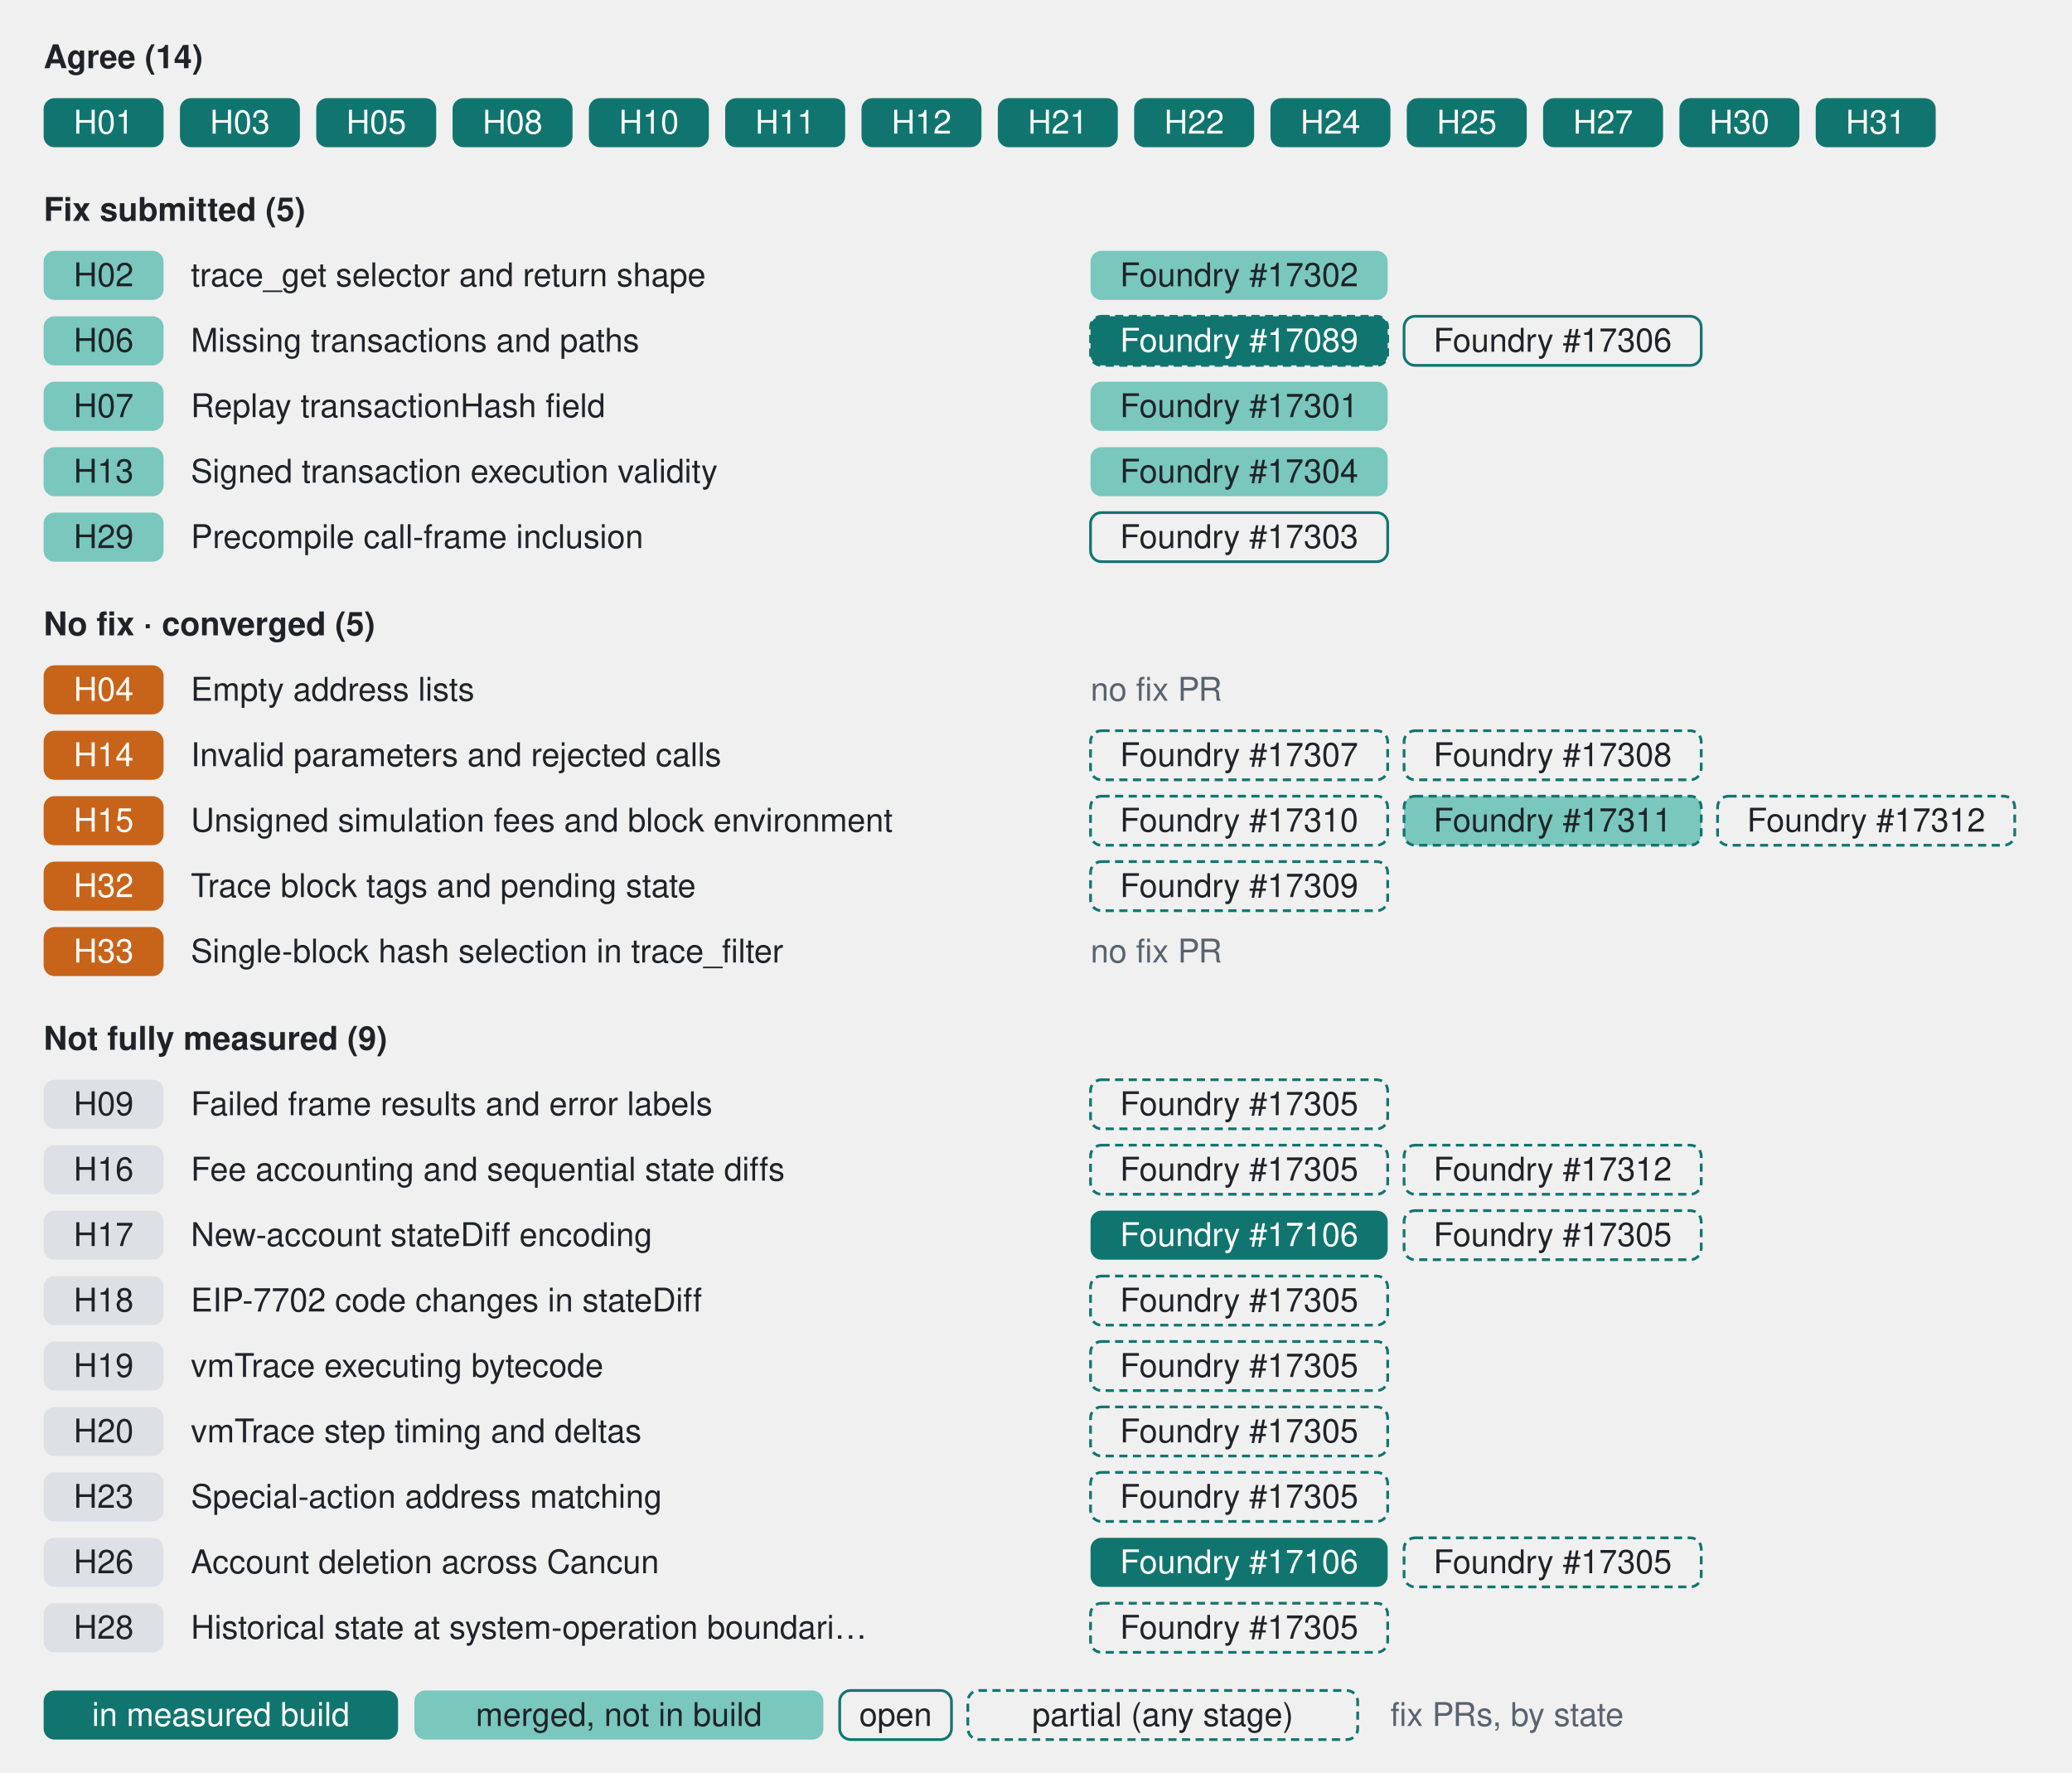
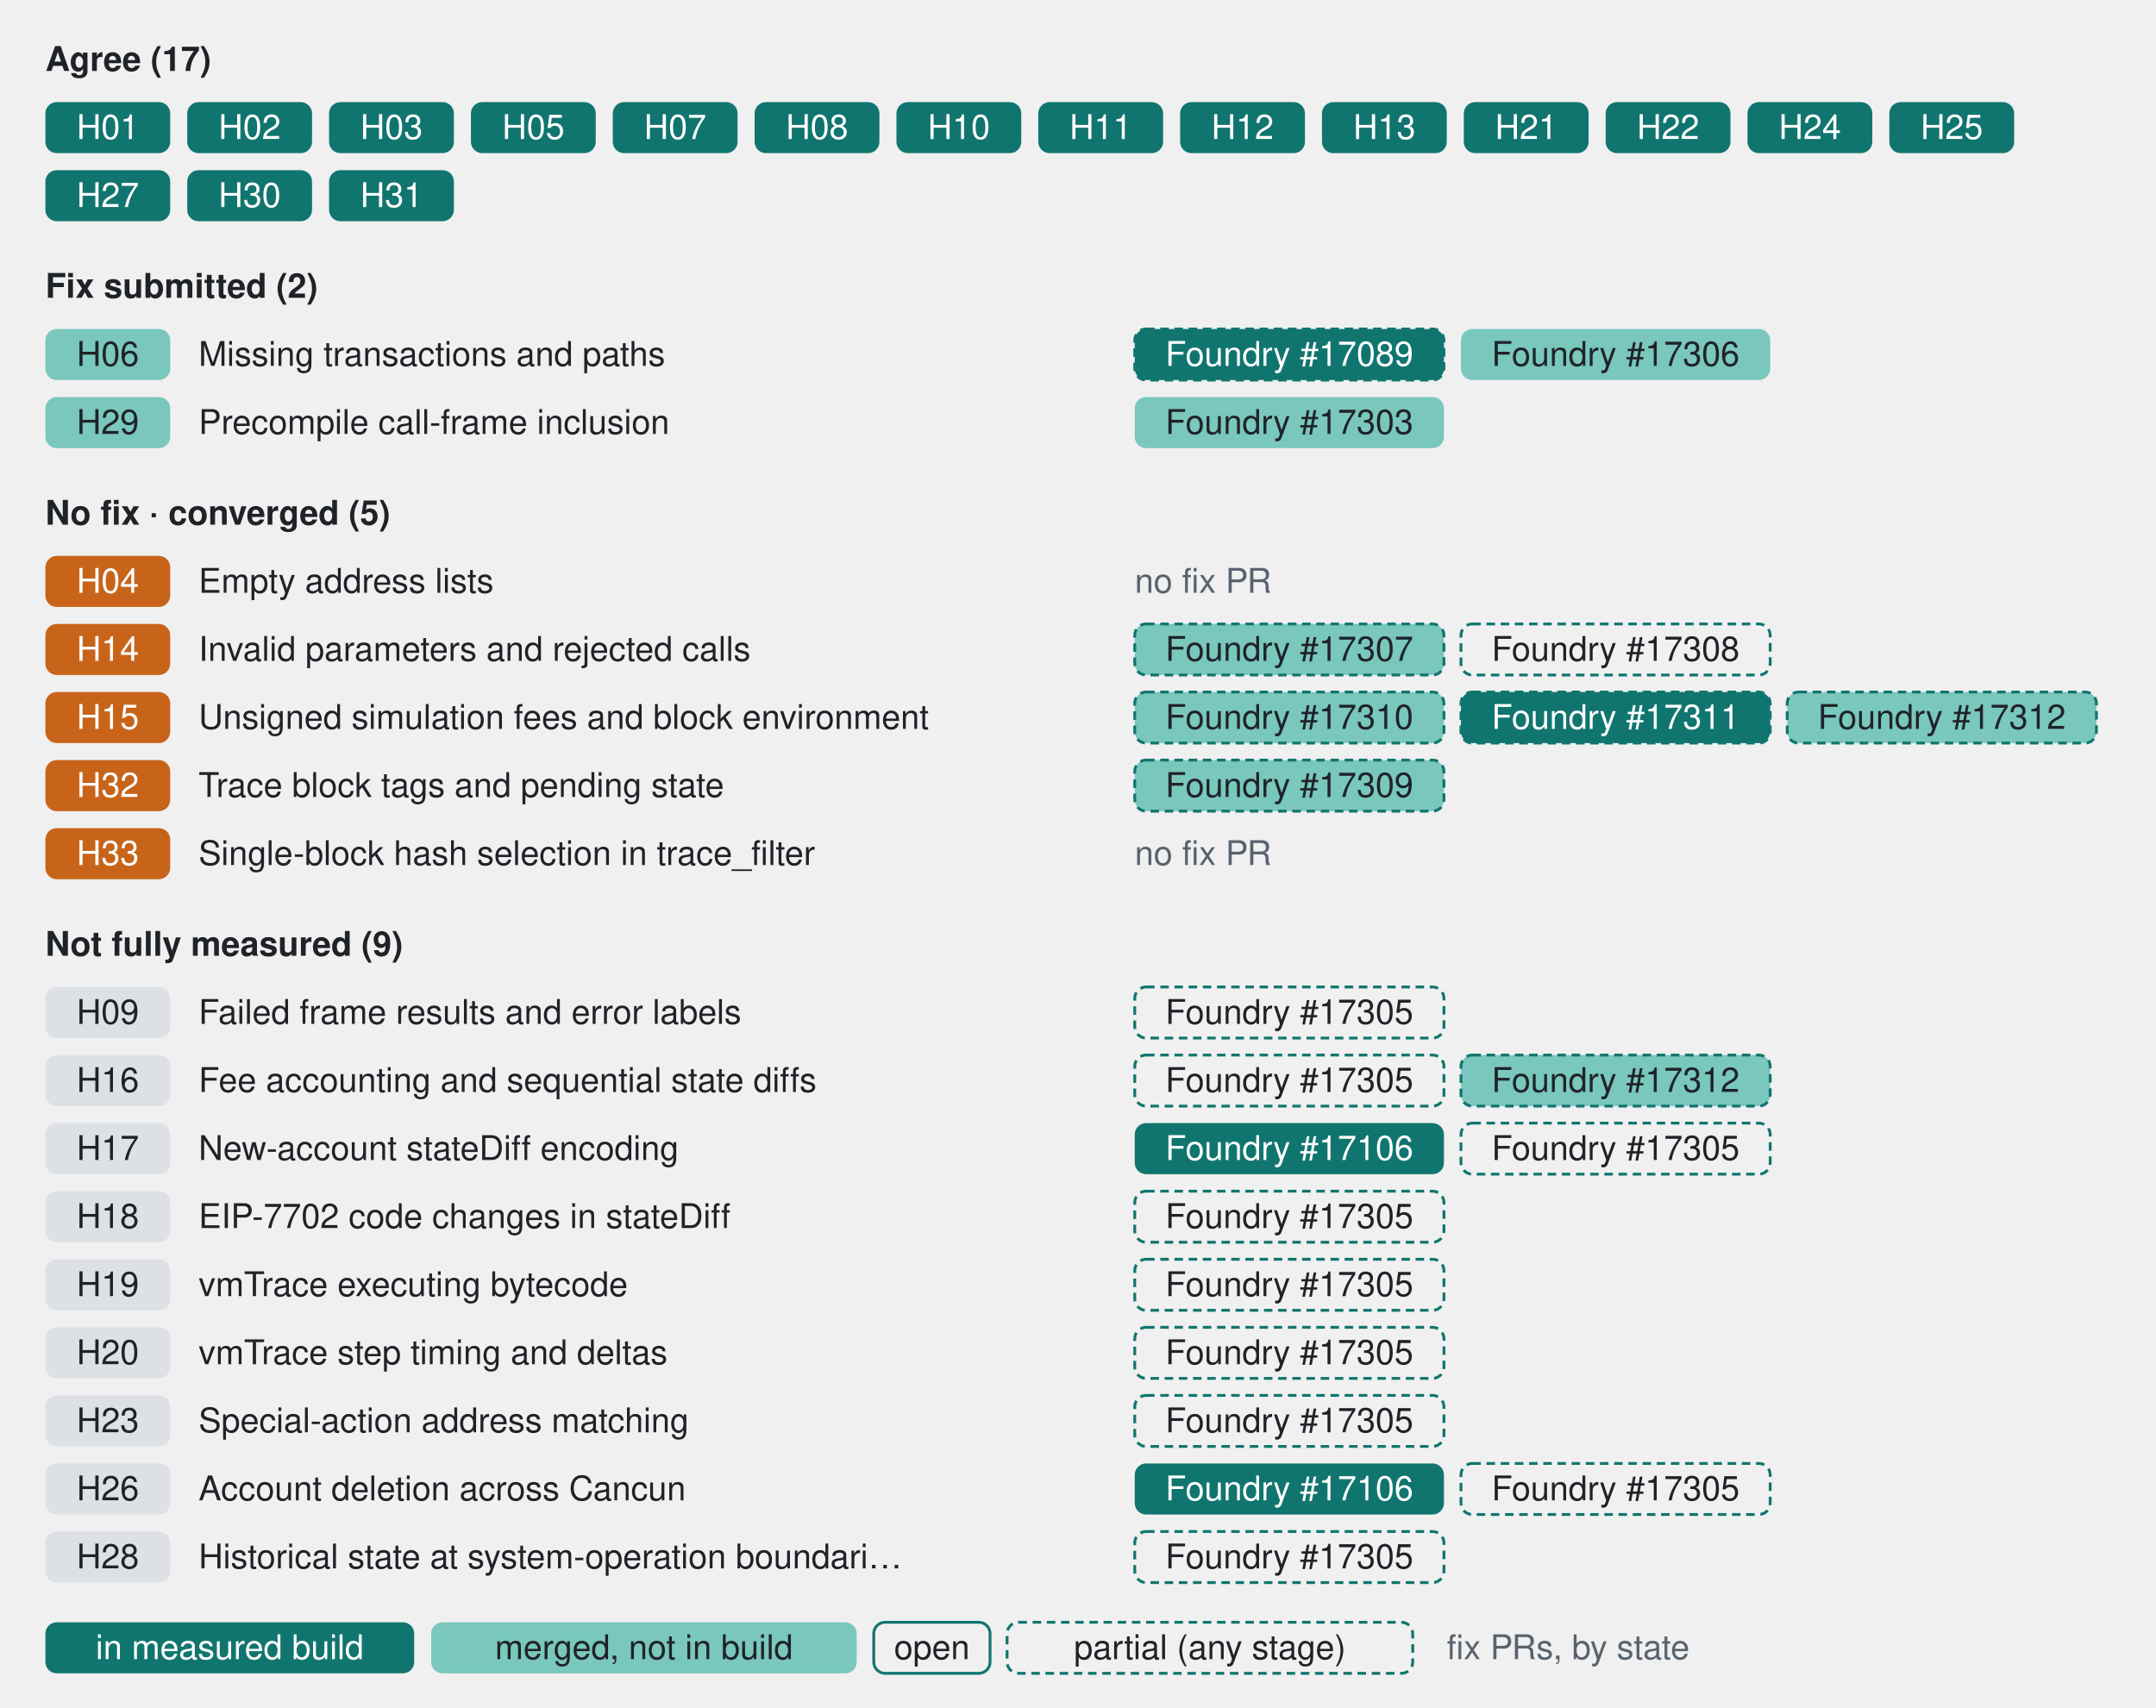
- <svg xmlns="http://www.w3.org/2000/svg" width="760" height="650" viewBox="0 0 760 650" role="img" aria-labelledby="title">
+ <svg xmlns="http://www.w3.org/2000/svg" width="760" height="602" viewBox="0 0 760 602" role="img" aria-labelledby="title">
  <style>text{font-family:-apple-system,BlinkMacSystemFont,"Segoe UI",Helvetica,Arial,sans-serif;font-size:12px}.head{font-weight:600}.partial{stroke-dasharray:3 2}.label{fill:#1f2328}.muted{fill:#59636e}.pr{fill:none;stroke:#11756f}.edge{stroke:#11756f}.b-agree{fill:#11756f}.n-agree{fill:#ffffff}.b-fix{fill:#79c7bd}.n-fix{fill:#1f2328}.b-converged{fill:#c8641a}.n-converged{fill:#ffffff}.b-review{fill:#f2b36b}.n-review{fill:#1f2328}.b-policy{fill:#8172c4}.n-policy{fill:#ffffff}.b-unmeasured{fill:#dde1e6}.n-unmeasured{fill:#1f2328}@media (prefers-color-scheme:dark){.label{fill:#e6edf3}.muted{fill:#9198a1}.pr{fill:none;stroke:#3aa59a}.edge{stroke:#3aa59a}.b-agree{fill:#3aa59a}.n-agree{fill:#0d1117}.b-fix{fill:#1a6b62}.n-fix{fill:#ffffff}.b-converged{fill:#e5843a}.n-converged{fill:#0d1117}.b-review{fill:#8f5420}.n-review{fill:#ffffff}.b-policy{fill:#9b8fe0}.n-policy{fill:#0d1117}.b-unmeasured{fill:#2d333b}.n-unmeasured{fill:#e6edf3}}</style>
-   <text class="label head" x="16" y="25">Agree (14)</text>
+   <text class="label head" x="16" y="25">Agree (17)</text>
  <rect class="b-agree" x="16" y="36" width="44" height="18" rx="4" />
  <text class="n-agree" x="38" y="49" text-anchor="middle">H01</text>
  <rect class="b-agree" x="66" y="36" width="44" height="18" rx="4" />
-   <text class="n-agree" x="88" y="49" text-anchor="middle">H03</text>
+   <text class="n-agree" x="88" y="49" text-anchor="middle">H02</text>
  <rect class="b-agree" x="116" y="36" width="44" height="18" rx="4" />
-   <text class="n-agree" x="138" y="49" text-anchor="middle">H05</text>
+   <text class="n-agree" x="138" y="49" text-anchor="middle">H03</text>
  <rect class="b-agree" x="166" y="36" width="44" height="18" rx="4" />
-   <text class="n-agree" x="188" y="49" text-anchor="middle">H08</text>
+   <text class="n-agree" x="188" y="49" text-anchor="middle">H05</text>
  <rect class="b-agree" x="216" y="36" width="44" height="18" rx="4" />
-   <text class="n-agree" x="238" y="49" text-anchor="middle">H10</text>
+   <text class="n-agree" x="238" y="49" text-anchor="middle">H07</text>
  <rect class="b-agree" x="266" y="36" width="44" height="18" rx="4" />
-   <text class="n-agree" x="288" y="49" text-anchor="middle">H11</text>
+   <text class="n-agree" x="288" y="49" text-anchor="middle">H08</text>
  <rect class="b-agree" x="316" y="36" width="44" height="18" rx="4" />
-   <text class="n-agree" x="338" y="49" text-anchor="middle">H12</text>
+   <text class="n-agree" x="338" y="49" text-anchor="middle">H10</text>
  <rect class="b-agree" x="366" y="36" width="44" height="18" rx="4" />
-   <text class="n-agree" x="388" y="49" text-anchor="middle">H21</text>
+   <text class="n-agree" x="388" y="49" text-anchor="middle">H11</text>
  <rect class="b-agree" x="416" y="36" width="44" height="18" rx="4" />
-   <text class="n-agree" x="438" y="49" text-anchor="middle">H22</text>
+   <text class="n-agree" x="438" y="49" text-anchor="middle">H12</text>
  <rect class="b-agree" x="466" y="36" width="44" height="18" rx="4" />
-   <text class="n-agree" x="488" y="49" text-anchor="middle">H24</text>
+   <text class="n-agree" x="488" y="49" text-anchor="middle">H13</text>
  <rect class="b-agree" x="516" y="36" width="44" height="18" rx="4" />
-   <text class="n-agree" x="538" y="49" text-anchor="middle">H25</text>
+   <text class="n-agree" x="538" y="49" text-anchor="middle">H21</text>
  <rect class="b-agree" x="566" y="36" width="44" height="18" rx="4" />
-   <text class="n-agree" x="588" y="49" text-anchor="middle">H27</text>
+   <text class="n-agree" x="588" y="49" text-anchor="middle">H22</text>
  <rect class="b-agree" x="616" y="36" width="44" height="18" rx="4" />
-   <text class="n-agree" x="638" y="49" text-anchor="middle">H30</text>
+   <text class="n-agree" x="638" y="49" text-anchor="middle">H24</text>
  <rect class="b-agree" x="666" y="36" width="44" height="18" rx="4" />
-   <text class="n-agree" x="688" y="49" text-anchor="middle">H31</text>
-   <text class="label head" x="16" y="81">Fix submitted (5)</text>
-   <rect class="b-fix" x="16" y="92" width="44" height="18" rx="4" />
-   <text class="n-fix" x="38" y="105" text-anchor="middle">H02</text>
-   <text class="label" x="70" y="105">trace_get selector and return shape</text>
-   <rect class="b-fix" x="400" y="92" width="109" height="18" rx="4" />
-   <text class="n-fix" x="454.5" y="105" text-anchor="middle">Foundry #17302</text>
+   <text class="n-agree" x="688" y="49" text-anchor="middle">H25</text>
+   <rect class="b-agree" x="16" y="60" width="44" height="18" rx="4" />
+   <text class="n-agree" x="38" y="73" text-anchor="middle">H27</text>
+   <rect class="b-agree" x="66" y="60" width="44" height="18" rx="4" />
+   <text class="n-agree" x="88" y="73" text-anchor="middle">H30</text>
+   <rect class="b-agree" x="116" y="60" width="44" height="18" rx="4" />
+   <text class="n-agree" x="138" y="73" text-anchor="middle">H31</text>
+   <text class="label head" x="16" y="105">Fix submitted (2)</text>
  <rect class="b-fix" x="16" y="116" width="44" height="18" rx="4" />
  <text class="n-fix" x="38" y="129" text-anchor="middle">H06</text>
  <text class="label" x="70" y="129">Missing transactions and paths</text>
  <rect class="b-agree edge partial" x="400" y="116" width="109" height="18" rx="4" />
  <text class="n-agree" x="454.5" y="129" text-anchor="middle">Foundry #17089</text>
-   <rect class="pr" x="515" y="116" width="109" height="18" rx="4" />
-   <text class="label" x="569.5" y="129" text-anchor="middle">Foundry #17306</text>
+   <rect class="b-fix" x="515" y="116" width="109" height="18" rx="4" />
+   <text class="n-fix" x="569.5" y="129" text-anchor="middle">Foundry #17306</text>
  <rect class="b-fix" x="16" y="140" width="44" height="18" rx="4" />
-   <text class="n-fix" x="38" y="153" text-anchor="middle">H07</text>
-   <text class="label" x="70" y="153">Replay transactionHash field</text>
+   <text class="n-fix" x="38" y="153" text-anchor="middle">H29</text>
+   <text class="label" x="70" y="153">Precompile call-frame inclusion</text>
  <rect class="b-fix" x="400" y="140" width="109" height="18" rx="4" />
-   <text class="n-fix" x="454.5" y="153" text-anchor="middle">Foundry #17301</text>
-   <rect class="b-fix" x="16" y="164" width="44" height="18" rx="4" />
-   <text class="n-fix" x="38" y="177" text-anchor="middle">H13</text>
-   <text class="label" x="70" y="177">Signed transaction execution validity</text>
-   <rect class="b-fix" x="400" y="164" width="109" height="18" rx="4" />
-   <text class="n-fix" x="454.5" y="177" text-anchor="middle">Foundry #17304</text>
-   <rect class="b-fix" x="16" y="188" width="44" height="18" rx="4" />
-   <text class="n-fix" x="38" y="201" text-anchor="middle">H29</text>
-   <text class="label" x="70" y="201">Precompile call-frame inclusion</text>
-   <rect class="pr" x="400" y="188" width="109" height="18" rx="4" />
-   <text class="label" x="454.5" y="201" text-anchor="middle">Foundry #17303</text>
-   <text class="label head" x="16" y="233">No fix · converged (5)</text>
+   <text class="n-fix" x="454.5" y="153" text-anchor="middle">Foundry #17303</text>
+   <text class="label head" x="16" y="185">No fix · converged (5)</text>
+   <rect class="b-converged" x="16" y="196" width="44" height="18" rx="4" />
+   <text class="n-converged" x="38" y="209" text-anchor="middle">H04</text>
+   <text class="label" x="70" y="209">Empty address lists</text>
+   <text class="muted" x="400" y="209">no fix PR</text>
+   <rect class="b-converged" x="16" y="220" width="44" height="18" rx="4" />
+   <text class="n-converged" x="38" y="233" text-anchor="middle">H14</text>
+   <text class="label" x="70" y="233">Invalid parameters and rejected calls</text>
+   <rect class="b-fix edge partial" x="400" y="220" width="109" height="18" rx="4" />
+   <text class="n-fix" x="454.5" y="233" text-anchor="middle">Foundry #17307</text>
+   <rect class="pr edge partial" x="515" y="220" width="109" height="18" rx="4" />
+   <text class="label" x="569.5" y="233" text-anchor="middle">Foundry #17308</text>
  <rect class="b-converged" x="16" y="244" width="44" height="18" rx="4" />
-   <text class="n-converged" x="38" y="257" text-anchor="middle">H04</text>
-   <text class="label" x="70" y="257">Empty address lists</text>
-   <text class="muted" x="400" y="257">no fix PR</text>
+   <text class="n-converged" x="38" y="257" text-anchor="middle">H15</text>
+   <text class="label" x="70" y="257">Unsigned simulation fees and block environment</text>
+   <rect class="b-fix edge partial" x="400" y="244" width="109" height="18" rx="4" />
+   <text class="n-fix" x="454.5" y="257" text-anchor="middle">Foundry #17310</text>
+   <rect class="b-agree edge partial" x="515" y="244" width="109" height="18" rx="4" />
+   <text class="n-agree" x="569.5" y="257" text-anchor="middle">Foundry #17311</text>
+   <rect class="b-fix edge partial" x="630" y="244" width="109" height="18" rx="4" />
+   <text class="n-fix" x="684.5" y="257" text-anchor="middle">Foundry #17312</text>
  <rect class="b-converged" x="16" y="268" width="44" height="18" rx="4" />
-   <text class="n-converged" x="38" y="281" text-anchor="middle">H14</text>
-   <text class="label" x="70" y="281">Invalid parameters and rejected calls</text>
-   <rect class="pr edge partial" x="400" y="268" width="109" height="18" rx="4" />
-   <text class="label" x="454.5" y="281" text-anchor="middle">Foundry #17307</text>
-   <rect class="pr edge partial" x="515" y="268" width="109" height="18" rx="4" />
-   <text class="label" x="569.5" y="281" text-anchor="middle">Foundry #17308</text>
+   <text class="n-converged" x="38" y="281" text-anchor="middle">H32</text>
+   <text class="label" x="70" y="281">Trace block tags and pending state</text>
+   <rect class="b-fix edge partial" x="400" y="268" width="109" height="18" rx="4" />
+   <text class="n-fix" x="454.5" y="281" text-anchor="middle">Foundry #17309</text>
  <rect class="b-converged" x="16" y="292" width="44" height="18" rx="4" />
-   <text class="n-converged" x="38" y="305" text-anchor="middle">H15</text>
-   <text class="label" x="70" y="305">Unsigned simulation fees and block environment</text>
-   <rect class="pr edge partial" x="400" y="292" width="109" height="18" rx="4" />
-   <text class="label" x="454.5" y="305" text-anchor="middle">Foundry #17310</text>
-   <rect class="b-fix edge partial" x="515" y="292" width="109" height="18" rx="4" />
-   <text class="n-fix" x="569.5" y="305" text-anchor="middle">Foundry #17311</text>
-   <rect class="pr edge partial" x="630" y="292" width="109" height="18" rx="4" />
-   <text class="label" x="684.5" y="305" text-anchor="middle">Foundry #17312</text>
-   <rect class="b-converged" x="16" y="316" width="44" height="18" rx="4" />
-   <text class="n-converged" x="38" y="329" text-anchor="middle">H32</text>
-   <text class="label" x="70" y="329">Trace block tags and pending state</text>
-   <rect class="pr edge partial" x="400" y="316" width="109" height="18" rx="4" />
-   <text class="label" x="454.5" y="329" text-anchor="middle">Foundry #17309</text>
-   <rect class="b-converged" x="16" y="340" width="44" height="18" rx="4" />
-   <text class="n-converged" x="38" y="353" text-anchor="middle">H33</text>
-   <text class="label" x="70" y="353">Single-block hash selection in trace_filter</text>
-   <text class="muted" x="400" y="353">no fix PR</text>
-   <text class="label head" x="16" y="385">Not fully measured (9)</text>
+   <text class="n-converged" x="38" y="305" text-anchor="middle">H33</text>
+   <text class="label" x="70" y="305">Single-block hash selection in trace_filter</text>
+   <text class="muted" x="400" y="305">no fix PR</text>
+   <text class="label head" x="16" y="337">Not fully measured (9)</text>
+   <rect class="b-unmeasured" x="16" y="348" width="44" height="18" rx="4" />
+   <text class="n-unmeasured" x="38" y="361" text-anchor="middle">H09</text>
+   <text class="label" x="70" y="361">Failed frame results and error labels</text>
+   <rect class="pr edge partial" x="400" y="348" width="109" height="18" rx="4" />
+   <text class="label" x="454.5" y="361" text-anchor="middle">Foundry #17305</text>
+   <rect class="b-unmeasured" x="16" y="372" width="44" height="18" rx="4" />
+   <text class="n-unmeasured" x="38" y="385" text-anchor="middle">H16</text>
+   <text class="label" x="70" y="385">Fee accounting and sequential state diffs</text>
+   <rect class="pr edge partial" x="400" y="372" width="109" height="18" rx="4" />
+   <text class="label" x="454.5" y="385" text-anchor="middle">Foundry #17305</text>
+   <rect class="b-fix edge partial" x="515" y="372" width="109" height="18" rx="4" />
+   <text class="n-fix" x="569.5" y="385" text-anchor="middle">Foundry #17312</text>
  <rect class="b-unmeasured" x="16" y="396" width="44" height="18" rx="4" />
-   <text class="n-unmeasured" x="38" y="409" text-anchor="middle">H09</text>
-   <text class="label" x="70" y="409">Failed frame results and error labels</text>
-   <rect class="pr edge partial" x="400" y="396" width="109" height="18" rx="4" />
-   <text class="label" x="454.5" y="409" text-anchor="middle">Foundry #17305</text>
+   <text class="n-unmeasured" x="38" y="409" text-anchor="middle">H17</text>
+   <text class="label" x="70" y="409">New-account stateDiff encoding</text>
+   <rect class="b-agree" x="400" y="396" width="109" height="18" rx="4" />
+   <text class="n-agree" x="454.5" y="409" text-anchor="middle">Foundry #17106</text>
+   <rect class="pr edge partial" x="515" y="396" width="109" height="18" rx="4" />
+   <text class="label" x="569.5" y="409" text-anchor="middle">Foundry #17305</text>
  <rect class="b-unmeasured" x="16" y="420" width="44" height="18" rx="4" />
-   <text class="n-unmeasured" x="38" y="433" text-anchor="middle">H16</text>
-   <text class="label" x="70" y="433">Fee accounting and sequential state diffs</text>
+   <text class="n-unmeasured" x="38" y="433" text-anchor="middle">H18</text>
+   <text class="label" x="70" y="433">EIP-7702 code changes in stateDiff</text>
  <rect class="pr edge partial" x="400" y="420" width="109" height="18" rx="4" />
  <text class="label" x="454.5" y="433" text-anchor="middle">Foundry #17305</text>
-   <rect class="pr edge partial" x="515" y="420" width="109" height="18" rx="4" />
-   <text class="label" x="569.5" y="433" text-anchor="middle">Foundry #17312</text>
  <rect class="b-unmeasured" x="16" y="444" width="44" height="18" rx="4" />
-   <text class="n-unmeasured" x="38" y="457" text-anchor="middle">H17</text>
-   <text class="label" x="70" y="457">New-account stateDiff encoding</text>
-   <rect class="b-agree" x="400" y="444" width="109" height="18" rx="4" />
-   <text class="n-agree" x="454.5" y="457" text-anchor="middle">Foundry #17106</text>
-   <rect class="pr edge partial" x="515" y="444" width="109" height="18" rx="4" />
-   <text class="label" x="569.5" y="457" text-anchor="middle">Foundry #17305</text>
+   <text class="n-unmeasured" x="38" y="457" text-anchor="middle">H19</text>
+   <text class="label" x="70" y="457">vmTrace executing bytecode</text>
+   <rect class="pr edge partial" x="400" y="444" width="109" height="18" rx="4" />
+   <text class="label" x="454.5" y="457" text-anchor="middle">Foundry #17305</text>
  <rect class="b-unmeasured" x="16" y="468" width="44" height="18" rx="4" />
-   <text class="n-unmeasured" x="38" y="481" text-anchor="middle">H18</text>
-   <text class="label" x="70" y="481">EIP-7702 code changes in stateDiff</text>
+   <text class="n-unmeasured" x="38" y="481" text-anchor="middle">H20</text>
+   <text class="label" x="70" y="481">vmTrace step timing and deltas</text>
  <rect class="pr edge partial" x="400" y="468" width="109" height="18" rx="4" />
  <text class="label" x="454.5" y="481" text-anchor="middle">Foundry #17305</text>
  <rect class="b-unmeasured" x="16" y="492" width="44" height="18" rx="4" />
-   <text class="n-unmeasured" x="38" y="505" text-anchor="middle">H19</text>
-   <text class="label" x="70" y="505">vmTrace executing bytecode</text>
+   <text class="n-unmeasured" x="38" y="505" text-anchor="middle">H23</text>
+   <text class="label" x="70" y="505">Special-action address matching</text>
  <rect class="pr edge partial" x="400" y="492" width="109" height="18" rx="4" />
  <text class="label" x="454.5" y="505" text-anchor="middle">Foundry #17305</text>
  <rect class="b-unmeasured" x="16" y="516" width="44" height="18" rx="4" />
-   <text class="n-unmeasured" x="38" y="529" text-anchor="middle">H20</text>
-   <text class="label" x="70" y="529">vmTrace step timing and deltas</text>
-   <rect class="pr edge partial" x="400" y="516" width="109" height="18" rx="4" />
-   <text class="label" x="454.5" y="529" text-anchor="middle">Foundry #17305</text>
+   <text class="n-unmeasured" x="38" y="529" text-anchor="middle">H26</text>
+   <text class="label" x="70" y="529">Account deletion across Cancun</text>
+   <rect class="b-agree" x="400" y="516" width="109" height="18" rx="4" />
+   <text class="n-agree" x="454.5" y="529" text-anchor="middle">Foundry #17106</text>
+   <rect class="pr edge partial" x="515" y="516" width="109" height="18" rx="4" />
+   <text class="label" x="569.5" y="529" text-anchor="middle">Foundry #17305</text>
  <rect class="b-unmeasured" x="16" y="540" width="44" height="18" rx="4" />
-   <text class="n-unmeasured" x="38" y="553" text-anchor="middle">H23</text>
-   <text class="label" x="70" y="553">Special-action address matching</text>
+   <text class="n-unmeasured" x="38" y="553" text-anchor="middle">H28</text>
+   <text class="label" x="70" y="553">Historical state at system-operation boundari…</text>
  <rect class="pr edge partial" x="400" y="540" width="109" height="18" rx="4" />
  <text class="label" x="454.5" y="553" text-anchor="middle">Foundry #17305</text>
-   <rect class="b-unmeasured" x="16" y="564" width="44" height="18" rx="4" />
-   <text class="n-unmeasured" x="38" y="577" text-anchor="middle">H26</text>
-   <text class="label" x="70" y="577">Account deletion across Cancun</text>
-   <rect class="b-agree" x="400" y="564" width="109" height="18" rx="4" />
-   <text class="n-agree" x="454.5" y="577" text-anchor="middle">Foundry #17106</text>
-   <rect class="pr edge partial" x="515" y="564" width="109" height="18" rx="4" />
-   <text class="label" x="569.5" y="577" text-anchor="middle">Foundry #17305</text>
-   <rect class="b-unmeasured" x="16" y="588" width="44" height="18" rx="4" />
-   <text class="n-unmeasured" x="38" y="601" text-anchor="middle">H28</text>
-   <text class="label" x="70" y="601">Historical state at system-operation boundari…</text>
-   <rect class="pr edge partial" x="400" y="588" width="109" height="18" rx="4" />
-   <text class="label" x="454.5" y="601" text-anchor="middle">Foundry #17305</text>
-   <rect class="b-agree" x="16" y="620" width="130" height="18" rx="4" />
-   <text class="n-agree" x="81" y="633" text-anchor="middle">in measured build</text>
-   <rect class="b-fix" x="152" y="620" width="150" height="18" rx="4" />
-   <text class="n-fix" x="227" y="633" text-anchor="middle">merged, not in build</text>
-   <rect class="pr" x="308" y="620" width="41" height="18" rx="4" />
-   <text class="label" x="328.5" y="633" text-anchor="middle">open</text>
-   <rect class="pr partial" x="355" y="620" width="143" height="18" rx="4" />
-   <text class="label" x="426.5" y="633" text-anchor="middle">partial (any stage)</text>
-   <text class="muted" x="510" y="633">fix PRs, by state</text>
+   <rect class="b-agree" x="16" y="572" width="130" height="18" rx="4" />
+   <text class="n-agree" x="81" y="585" text-anchor="middle">in measured build</text>
+   <rect class="b-fix" x="152" y="572" width="150" height="18" rx="4" />
+   <text class="n-fix" x="227" y="585" text-anchor="middle">merged, not in build</text>
+   <rect class="pr" x="308" y="572" width="41" height="18" rx="4" />
+   <text class="label" x="328.5" y="585" text-anchor="middle">open</text>
+   <rect class="pr partial" x="355" y="572" width="143" height="18" rx="4" />
+   <text class="label" x="426.5" y="585" text-anchor="middle">partial (any stage)</text>
+   <text class="muted" x="510" y="585">fix PRs, by state</text>
</svg>
